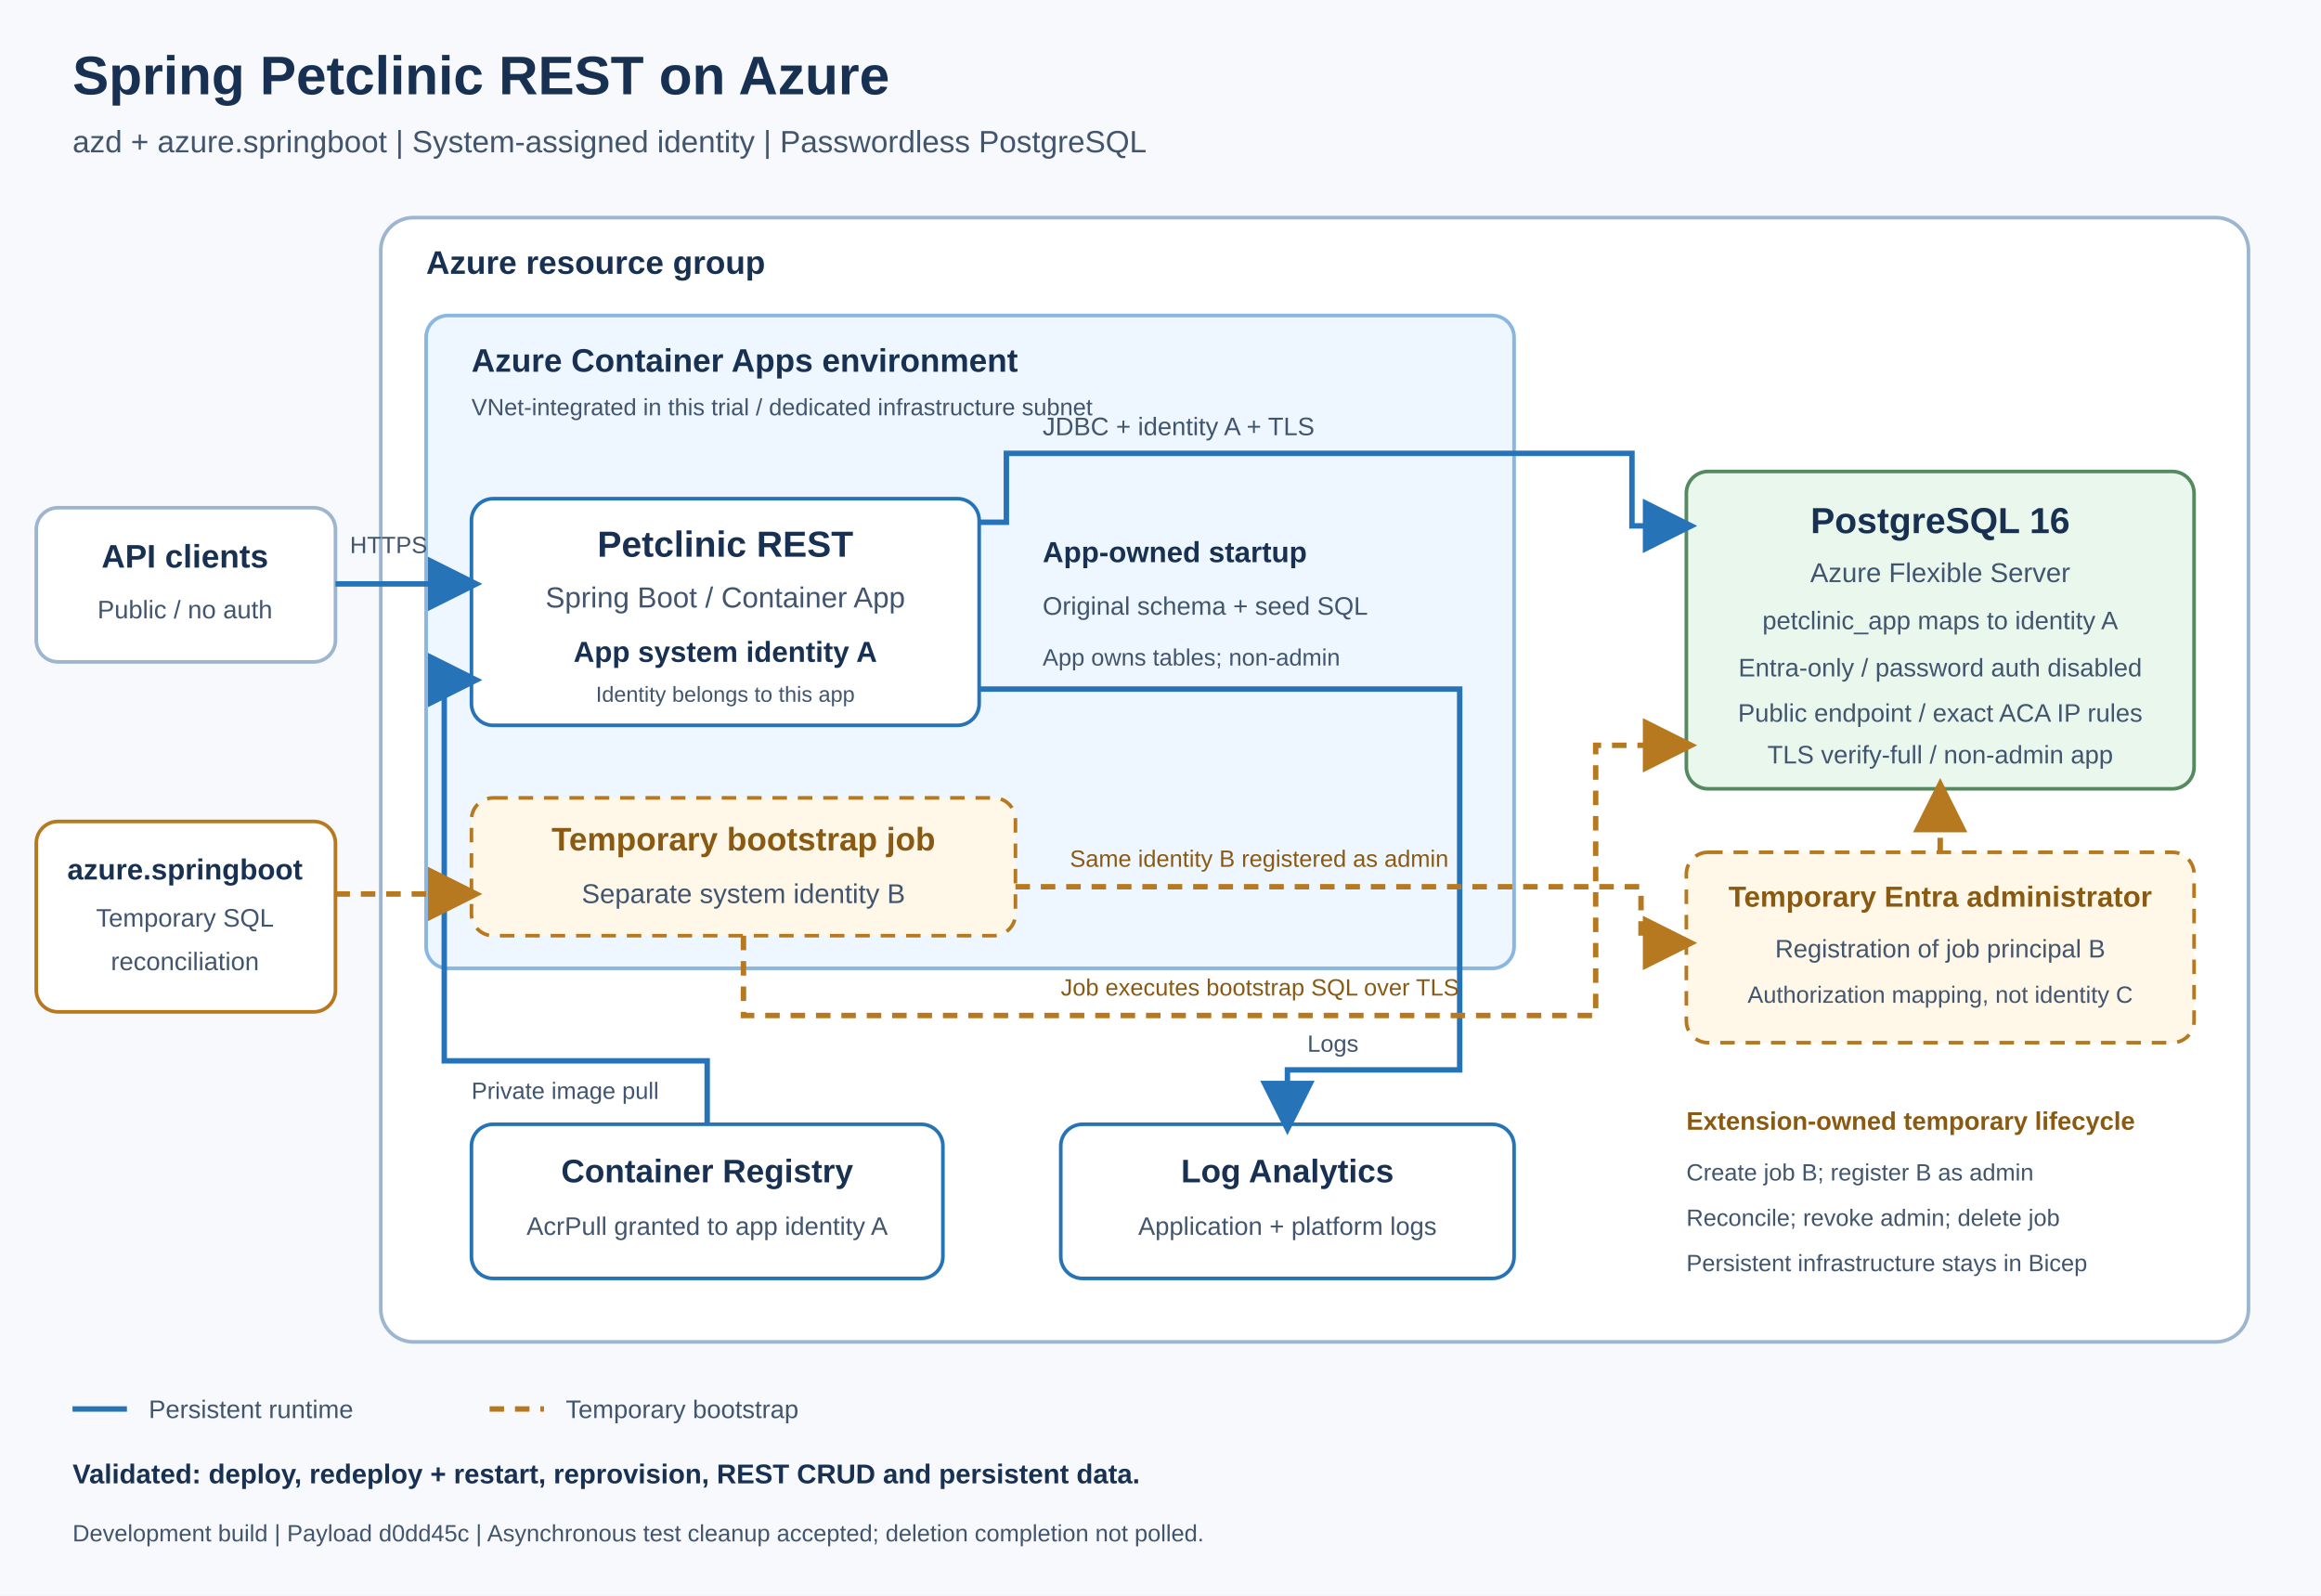
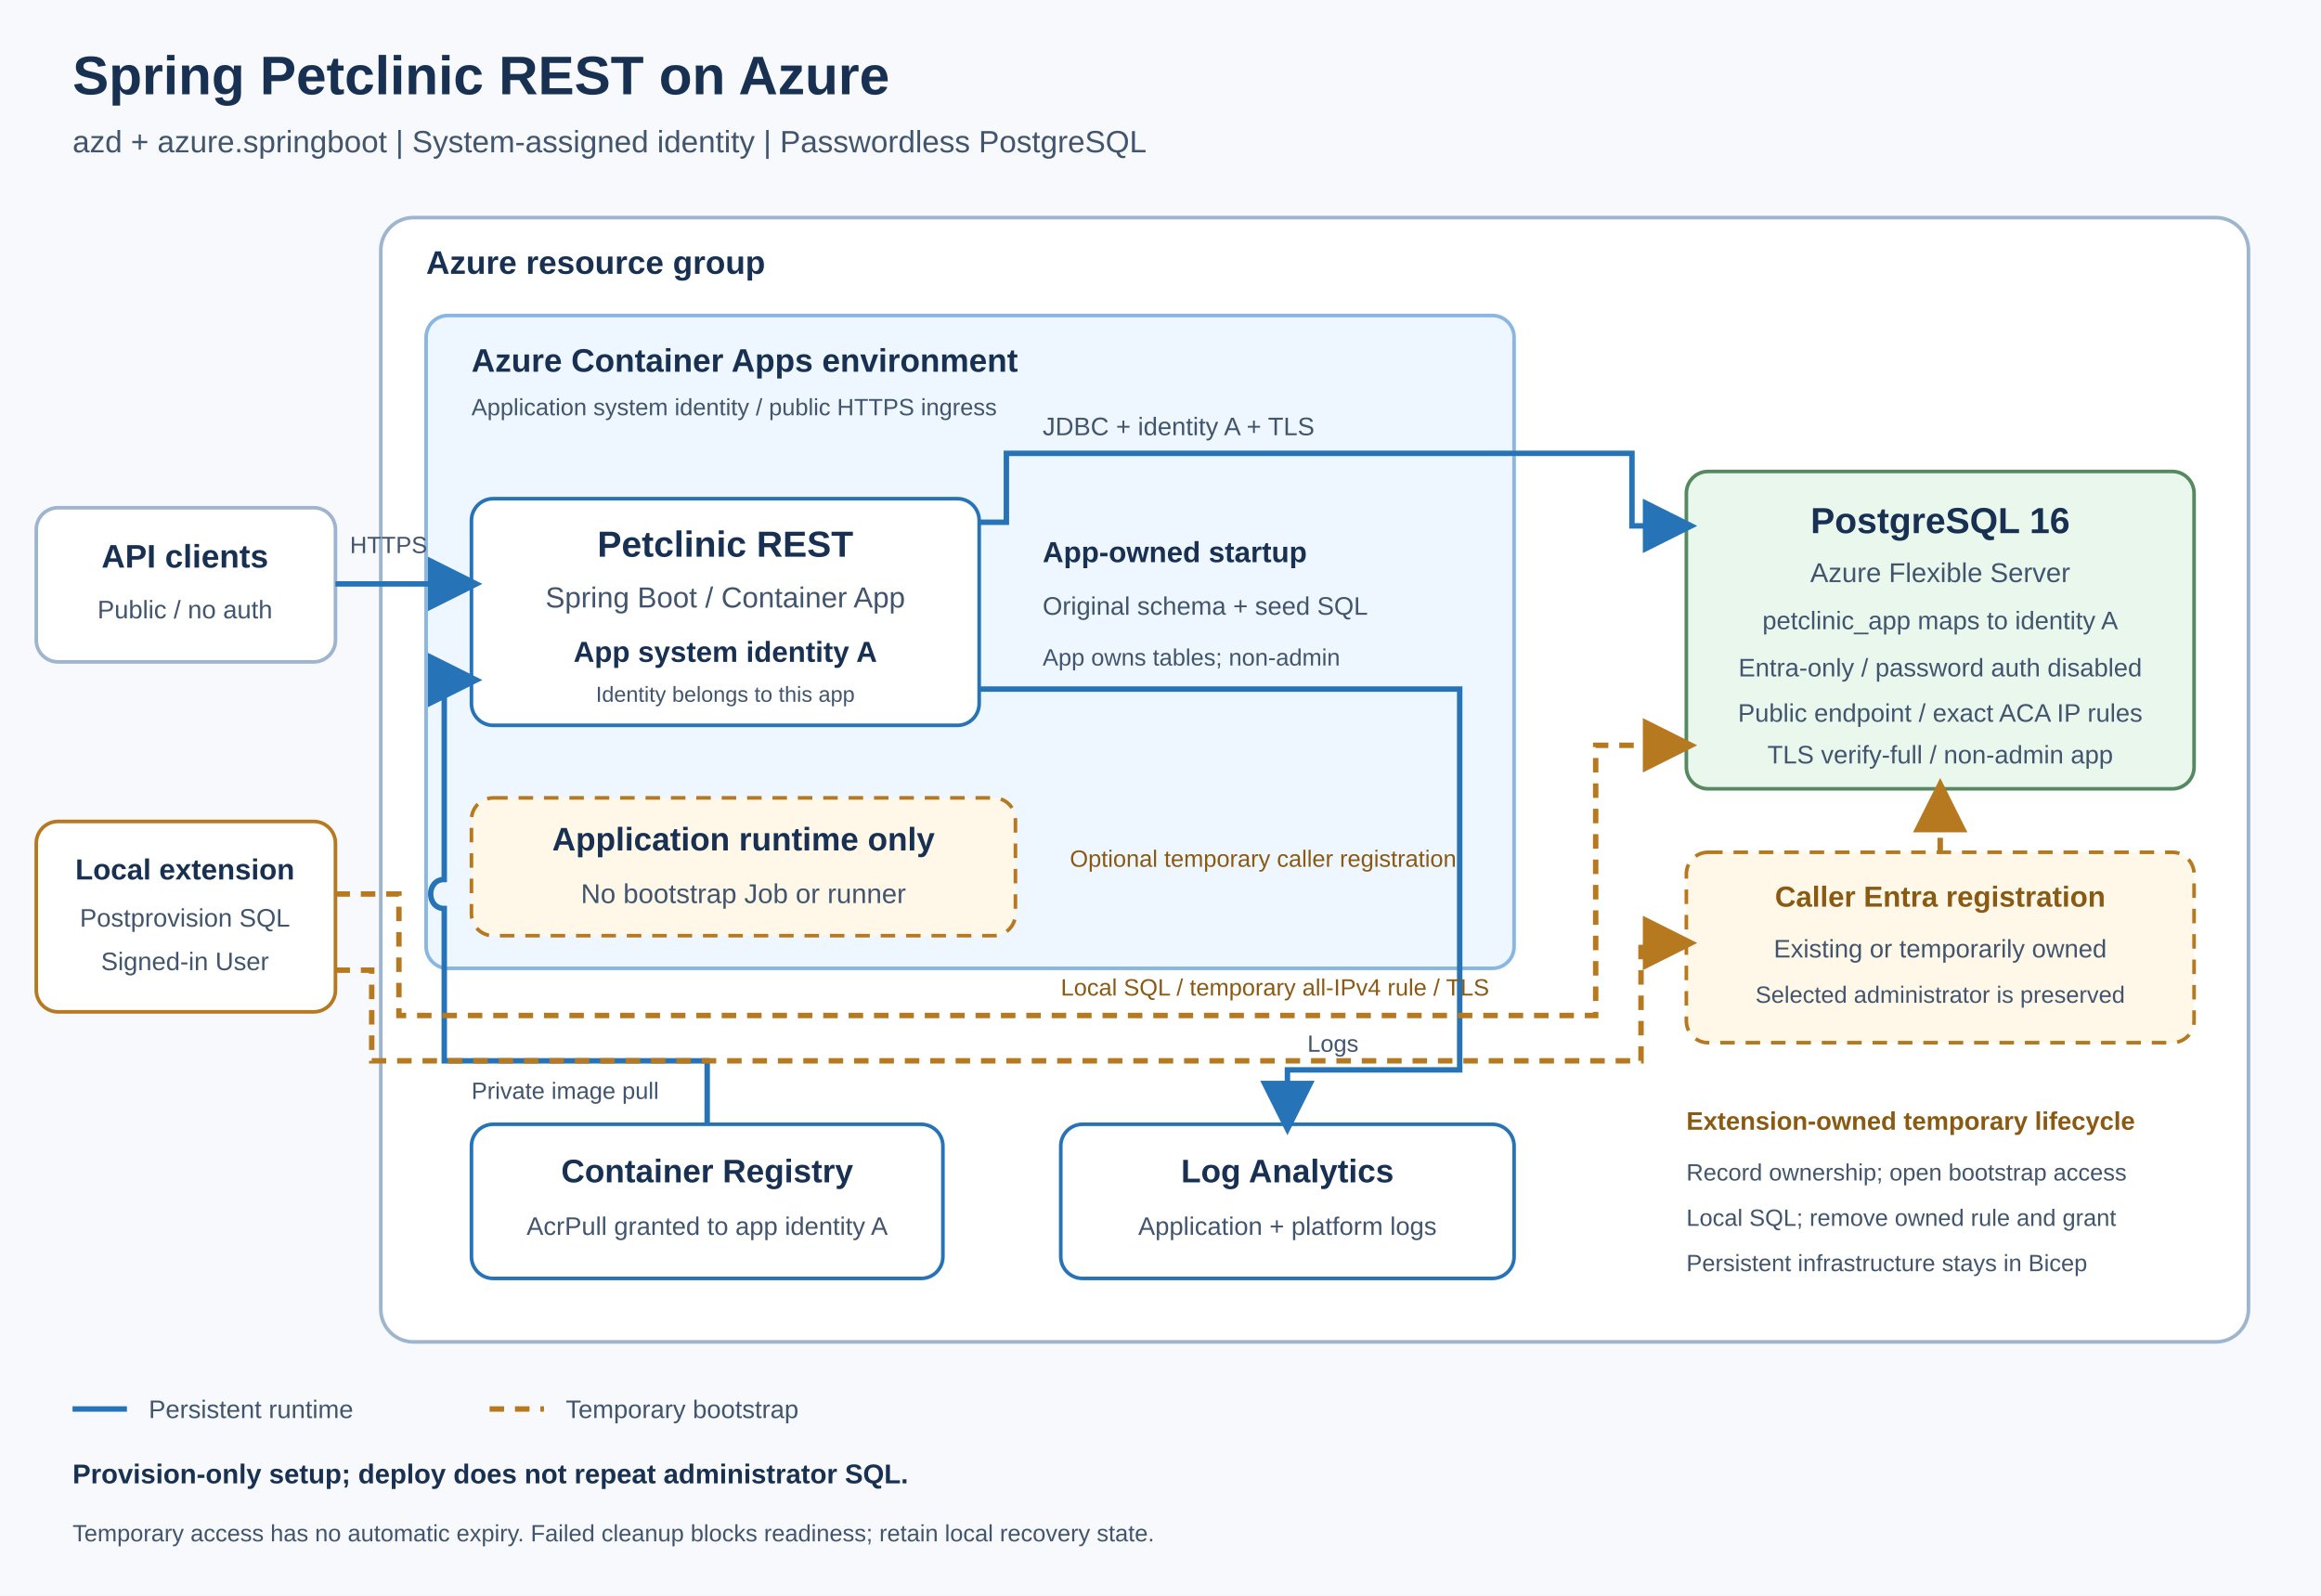
<svg xmlns="http://www.w3.org/2000/svg" width="1280" height="880" viewBox="0 0 1280 880" role="img" aria-labelledby="title description">
  <defs>
    <marker id="blue" markerWidth="10" markerHeight="10" refX="8" refY="5" orient="auto">
      <path d="M0 0 L10 5 L0 10 Z" fill="#2673b8" />
    </marker>
    <marker id="amber" markerWidth="10" markerHeight="10" refX="8" refY="5" orient="auto">
      <path d="M0 0 L10 5 L0 10 Z" fill="#b7791f" />
    </marker>
    <style>
      text { font-family: Arial, sans-serif; fill: #42556e; }
      .heading { font-weight: bold; fill: #183153; }
      .temporary { fill: #8a5a13; }
      .runtime { fill: none; stroke: #2673b8; stroke-width: 3; marker-end: url(#blue); }
      .transient { fill: none; stroke: #b7791f; stroke-width: 3; stroke-dasharray: 8 6; marker-end: url(#amber); }
    </style>
  </defs>
  <rect width="1280" height="880" fill="#f7f9fc" />
  <text x="40" y="52" font-size="30" class="heading">Spring Petclinic REST on Azure</text>
  <text x="40" y="84" font-size="17">azd + azure.springboot | System-assigned identity | Passwordless PostgreSQL</text>
  <rect x="210" y="120" width="1030" height="620" rx="18" fill="#fff" stroke="#9eb5cf" stroke-width="2" />
  <text x="235" y="151" font-size="18" class="heading">Azure resource group</text>
  <rect x="235" y="174" width="600" height="360" rx="12" fill="#eef6ff" stroke="#8ab6e2" stroke-width="2" />
  <text x="260" y="205" font-size="18" class="heading">Azure Container Apps environment</text>
-   <text x="260" y="229" font-size="13">VNet-integrated in this trial / dedicated infrastructure subnet</text>
+   <text x="260" y="229" font-size="13">Application system identity / public HTTPS ingress</text>
  <rect x="20" y="280" width="165" height="85" rx="12" fill="#fff" stroke="#9eb5cf" stroke-width="2" />
  <text x="102" y="313" text-anchor="middle" font-size="18" class="heading">API clients</text>
  <text x="102" y="341" text-anchor="middle" font-size="14">Public / no auth</text>
  <rect x="260" y="275" width="280" height="125" rx="12" fill="#fff" stroke="#2673b8" stroke-width="2" />
  <text x="400" y="307" text-anchor="middle" font-size="20" class="heading">Petclinic REST</text>
  <text x="400" y="335" text-anchor="middle" font-size="16">Spring Boot / Container App</text>
  <text x="400" y="365" text-anchor="middle" font-size="16" class="heading">App system identity A</text>
  <text x="400" y="387" text-anchor="middle" font-size="12">Identity belongs to this app</text>
  <text x="575" y="310" font-size="16" class="heading">App-owned startup</text>
  <text x="575" y="339" font-size="14">Original schema + seed SQL</text>
  <text x="575" y="367" font-size="13">App owns tables; non-admin</text>
  <rect x="260" y="440" width="300" height="76" rx="12" fill="#fff8e8" stroke="#b7791f" stroke-width="2" stroke-dasharray="8 6" />
-   <text x="410" y="469" text-anchor="middle" font-size="18" class="heading temporary">Temporary bootstrap job</text>
-   <text x="410" y="498" text-anchor="middle" font-size="15">Separate system identity B</text>
+   <text x="410" y="469" text-anchor="middle" font-size="18" class="heading">Application runtime only</text>
+   <text x="410" y="498" text-anchor="middle" font-size="15">No bootstrap Job or runner</text>
  <rect x="20" y="453" width="165" height="105" rx="12" fill="#fff" stroke="#b7791f" stroke-width="2" />
-   <text x="102" y="485" text-anchor="middle" font-size="16" class="heading">azure.springboot</text>
-   <text x="102" y="511" text-anchor="middle" font-size="14">Temporary SQL</text>
-   <text x="102" y="535" text-anchor="middle" font-size="14">reconciliation</text>
+   <text x="102" y="485" text-anchor="middle" font-size="16" class="heading">Local extension</text>
+   <text x="102" y="511" text-anchor="middle" font-size="14">Postprovision SQL</text>
+   <text x="102" y="535" text-anchor="middle" font-size="14">Signed-in User</text>
  <rect x="930" y="260" width="280" height="175" rx="12" fill="#eaf7ed" stroke="#568960" stroke-width="2" />
  <text x="1070" y="294" text-anchor="middle" font-size="20" class="heading">PostgreSQL 16</text>
  <text x="1070" y="321" text-anchor="middle" font-size="15">Azure Flexible Server</text>
  <text x="1070" y="347" text-anchor="middle" font-size="14">petclinic_app maps to identity A</text>
  <text x="1070" y="373" text-anchor="middle" font-size="14">Entra-only / password auth disabled</text>
  <text x="1070" y="398" text-anchor="middle" font-size="14">Public endpoint / exact ACA IP rules</text>
  <text x="1070" y="421" text-anchor="middle" font-size="14">TLS verify-full / non-admin app</text>
  <rect x="930" y="470" width="280" height="105" rx="12" fill="#fff8e8" stroke="#b7791f" stroke-width="2" stroke-dasharray="8 6" />
-   <text x="1070" y="500" text-anchor="middle" font-size="16" class="heading temporary">Temporary Entra administrator</text>
-   <text x="1070" y="528" text-anchor="middle" font-size="14">Registration of job principal B</text>
-   <text x="1070" y="553" text-anchor="middle" font-size="13">Authorization mapping, not identity C</text>
+   <text x="1070" y="500" text-anchor="middle" font-size="16" class="heading temporary">Caller Entra registration</text>
+   <text x="1070" y="528" text-anchor="middle" font-size="14">Existing or temporarily owned</text>
+   <text x="1070" y="553" text-anchor="middle" font-size="13">Selected administrator is preserved</text>
  <rect x="260" y="620" width="260" height="85" rx="12" fill="#fff" stroke="#2673b8" stroke-width="2" />
  <text x="390" y="652" text-anchor="middle" font-size="18" class="heading">Container Registry</text>
  <text x="390" y="681" text-anchor="middle" font-size="14">AcrPull granted to app identity A</text>
  <rect x="585" y="620" width="250" height="85" rx="12" fill="#fff" stroke="#2673b8" stroke-width="2" />
  <text x="710" y="652" text-anchor="middle" font-size="18" class="heading">Log Analytics</text>
  <text x="710" y="681" text-anchor="middle" font-size="14">Application + platform logs</text>
  <path d="M185 322 H260" class="runtime" />
  <text x="193" y="305" font-size="13">HTTPS</text>
  <path d="M540 288 H555 V250 H900 V290 H930" class="runtime" />
  <text x="575" y="240" font-size="14">JDBC + identity A + TLS</text>
  <path d="M390 620 V585 H245 V501 C235 501 235 485 245 485 V375 H260" class="runtime" />
  <text x="260" y="606" font-size="13">Private image pull</text>
  <path d="M540 380 H805 V590 H710 V620" class="runtime" />
  <text x="721" y="580" font-size="13">Logs</text>
-   <path d="M185 493 H260" class="transient" />
-   <path d="M560 489 H905 V520 H930" class="transient" />
-   <text x="590" y="478" font-size="13" class="temporary">Same identity B registered as admin</text>
+   <path d="M185 535 H205 V585 H905 V520 H930" class="transient" />
+   <text x="590" y="478" font-size="13" class="temporary">Optional temporary caller registration</text>
  <path d="M1070 470 V435" class="transient" />
-   <path d="M410 516 V560 H880 V411 H930" class="transient" />
-   <text x="585" y="549" font-size="13" class="temporary">Job executes bootstrap SQL over TLS</text>
+   <path d="M185 493 H220 V560 H880 V411 H930" class="transient" />
+   <text x="585" y="549" font-size="13" class="temporary">Local SQL / temporary all-IPv4 rule / TLS</text>
  <text x="930" y="623" font-size="14" class="heading temporary">Extension-owned temporary lifecycle</text>
-   <text x="930" y="651" font-size="13">Create job B; register B as admin</text>
-   <text x="930" y="676" font-size="13">Reconcile; revoke admin; delete job</text>
+   <text x="930" y="651" font-size="13">Record ownership; open bootstrap access</text>
+   <text x="930" y="676" font-size="13">Local SQL; remove owned rule and grant</text>
  <text x="930" y="701" font-size="13">Persistent infrastructure stays in Bicep</text>
  <path d="M40 777 H70" fill="none" stroke="#2673b8" stroke-width="3" />
  <text x="82" y="782" font-size="14">Persistent runtime</text>
  <path d="M270 777 H300" fill="none" stroke="#b7791f" stroke-width="3" stroke-dasharray="8 6" />
  <text x="312" y="782" font-size="14">Temporary bootstrap</text>
-   <text x="40" y="818" font-size="15" class="heading">Validated: deploy, redeploy + restart, reprovision, REST CRUD and persistent data.</text>
-   <text x="40" y="850" font-size="13">Development build | Payload d0dd45c | Asynchronous test cleanup accepted; deletion completion not polled.</text>
+   <text x="40" y="818" font-size="15" class="heading">Provision-only setup; deploy does not repeat administrator SQL.</text>
+   <text x="40" y="850" font-size="13">Temporary access has no automatic expiry. Failed cleanup blocks readiness; retain local recovery state.</text>
</svg>
